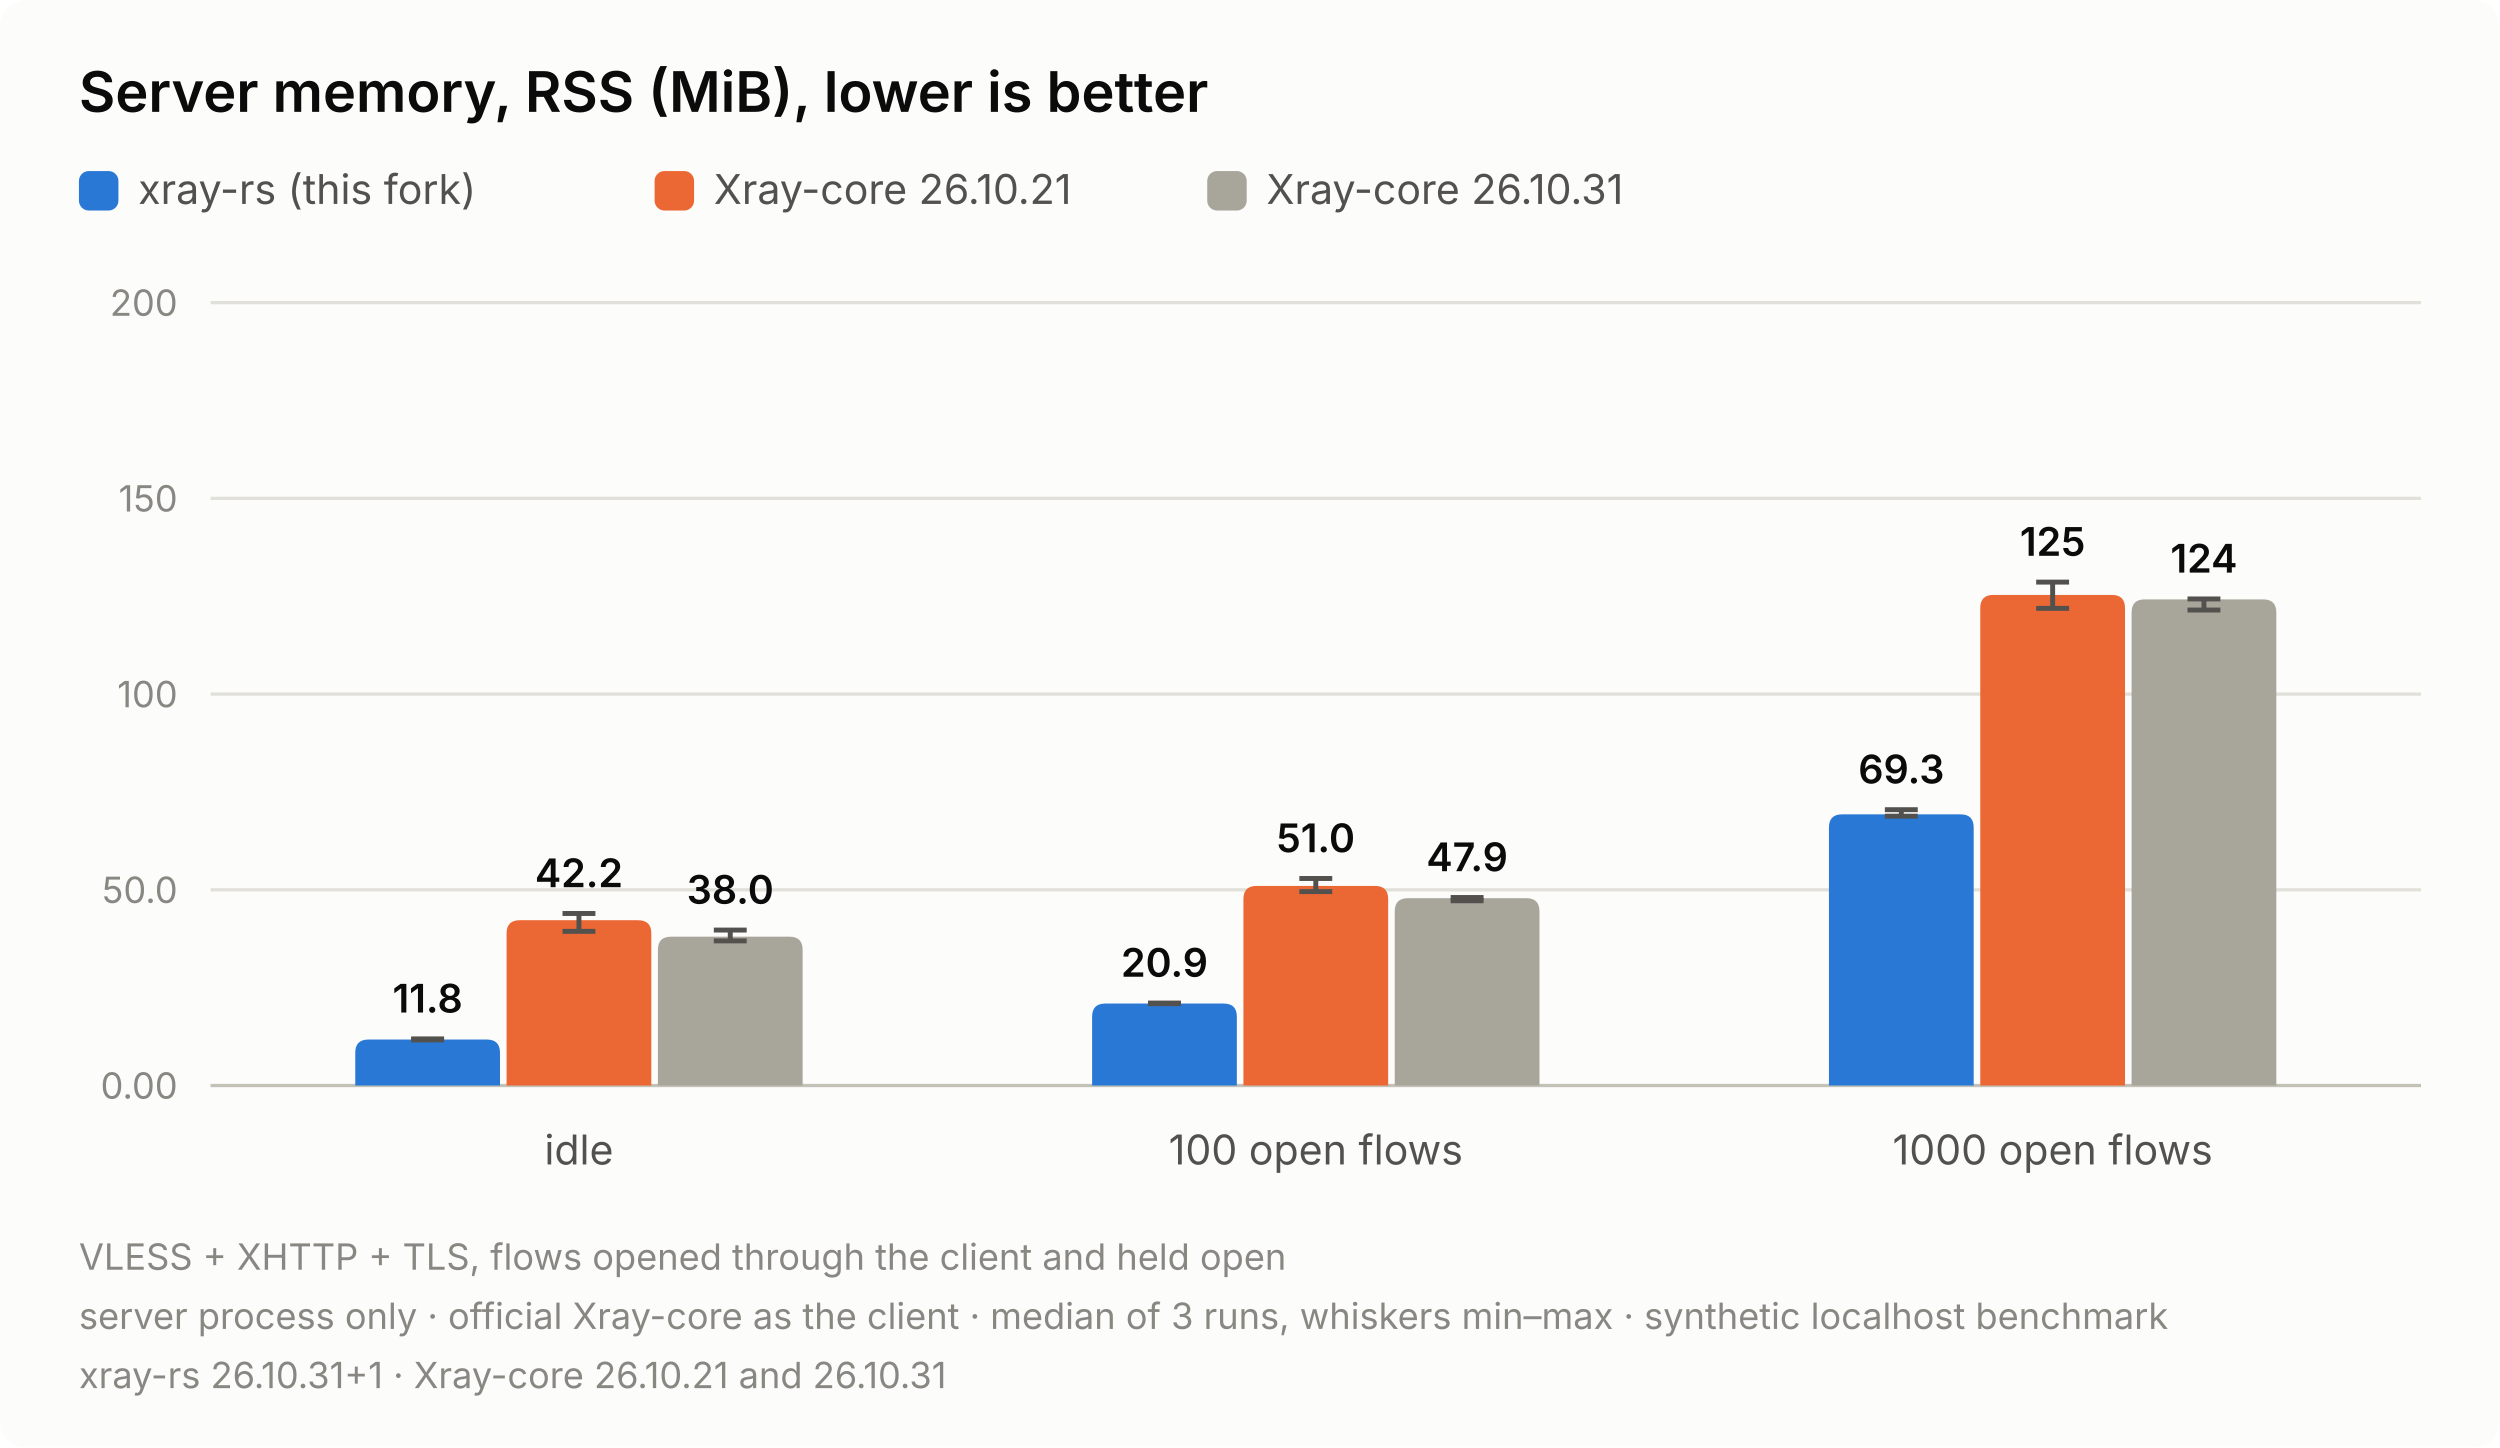
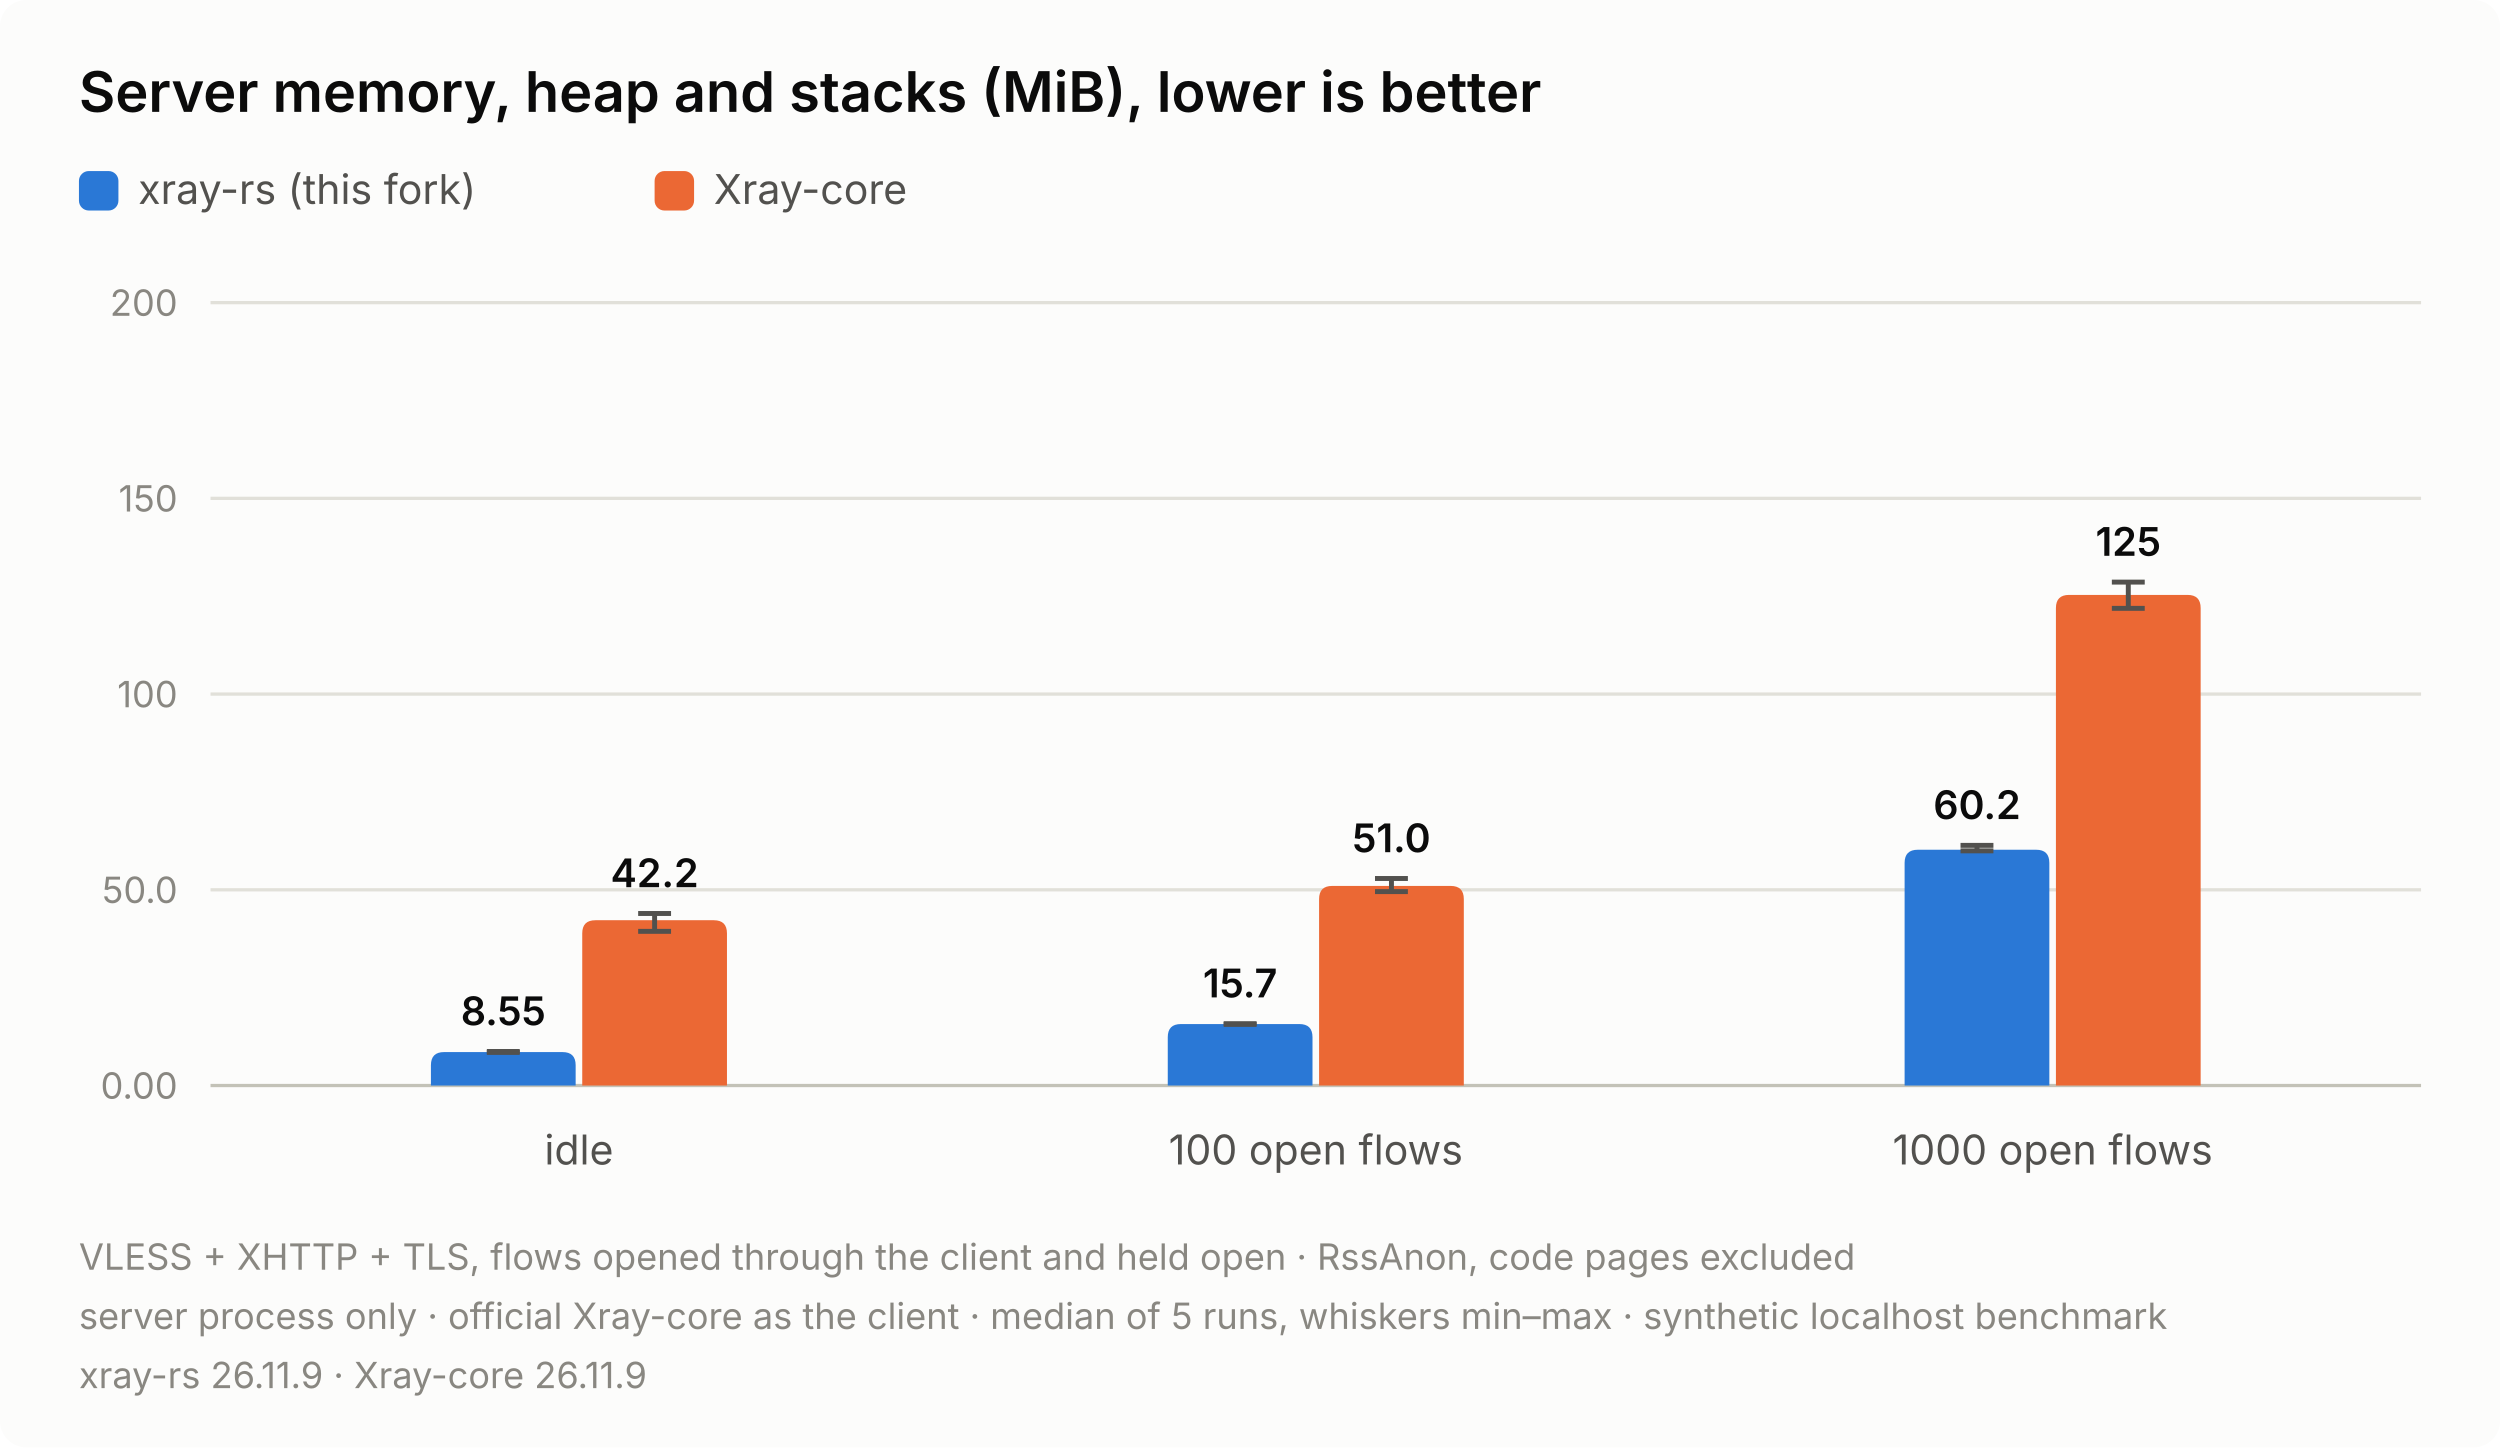
- <svg xmlns="http://www.w3.org/2000/svg" width="760" height="440" viewBox="0 0 760 440" role="img" aria-label="Server memory, RSS (MiB), lower is better">
+ <svg xmlns="http://www.w3.org/2000/svg" width="760" height="440" viewBox="0 0 760 440" role="img" aria-label="Server memory, heap and stacks (MiB), lower is better">
  <rect width="760" height="440" fill="#fcfcfb" rx="8" />
-   <text x="24" y="34" font-family="system-ui, -apple-system, 'Segoe UI', sans-serif" font-size="17" font-weight="600" fill="#0b0b0b">Server memory, RSS (MiB), lower is better</text>
+   <text x="24" y="34" font-family="system-ui, -apple-system, 'Segoe UI', sans-serif" font-size="17" font-weight="600" fill="#0b0b0b">Server memory, heap and stacks (MiB), lower is better</text>
  <rect x="24" y="52" width="12" height="12" rx="3" fill="#2a78d6" />
  <text x="42" y="62" font-family="system-ui, -apple-system, 'Segoe UI', sans-serif" font-size="12.5" fill="#52514e">xray-rs (this fork)</text>
  <rect x="199" y="52" width="12" height="12" rx="3" fill="#eb6834" />
-   <text x="217" y="62" font-family="system-ui, -apple-system, 'Segoe UI', sans-serif" font-size="12.5" fill="#52514e">Xray-core 26.10.21</text>
-   <rect x="367" y="52" width="12" height="12" rx="3" fill="#a8a59b" />
-   <text x="385" y="62" font-family="system-ui, -apple-system, 'Segoe UI', sans-serif" font-size="12.5" fill="#52514e">Xray-core 26.10.31</text>
+   <text x="217" y="62" font-family="system-ui, -apple-system, 'Segoe UI', sans-serif" font-size="12.5" fill="#52514e">Xray-core</text>
  <text x="54" y="334.00" font-family="system-ui, -apple-system, 'Segoe UI', sans-serif" font-size="11" fill="#898781" text-anchor="end">0.00</text>
  <line x1="64" y1="270.50" x2="736" y2="270.50" stroke="#e1e0d9" stroke-width="1" />
  <text x="54" y="274.50" font-family="system-ui, -apple-system, 'Segoe UI', sans-serif" font-size="11" fill="#898781" text-anchor="end">50.0</text>
  <line x1="64" y1="211.00" x2="736" y2="211.00" stroke="#e1e0d9" stroke-width="1" />
  <text x="54" y="215.00" font-family="system-ui, -apple-system, 'Segoe UI', sans-serif" font-size="11" fill="#898781" text-anchor="end">100</text>
  <line x1="64" y1="151.50" x2="736" y2="151.50" stroke="#e1e0d9" stroke-width="1" />
  <text x="54" y="155.50" font-family="system-ui, -apple-system, 'Segoe UI', sans-serif" font-size="11" fill="#898781" text-anchor="end">150</text>
  <line x1="64" y1="92.00" x2="736" y2="92.00" stroke="#e1e0d9" stroke-width="1" />
  <text x="54" y="96.00" font-family="system-ui, -apple-system, 'Segoe UI', sans-serif" font-size="11" fill="#898781" text-anchor="end">200</text>
  <line x1="64" y1="330" x2="736" y2="330" stroke="#c3c2b7" stroke-width="1" />
-   <path d="M 108.00 330.00 L 108.00 320.02 Q 108.00 316.02 112.00 316.02 L 148.00 316.02 Q 152.00 316.02 152.00 320.02 L 152.00 330.00 Z" fill="#2a78d6" />
-   <line x1="130.00" y1="316.14" x2="130.00" y2="315.82" stroke="#52514e" stroke-width="1.5" />
-   <line x1="125.00" y1="316.14" x2="135.00" y2="316.14" stroke="#52514e" stroke-width="1.5" />
-   <line x1="125.00" y1="315.82" x2="135.00" y2="315.82" stroke="#52514e" stroke-width="1.5" />
-   <text x="130.00" y="307.82" font-family="system-ui, -apple-system, 'Segoe UI', sans-serif" font-size="12" font-weight="600" fill="#0b0b0b" text-anchor="middle">11.8</text>
-   <path d="M 154.00 330.00 L 154.00 283.75 Q 154.00 279.75 158.00 279.75 L 194.00 279.75 Q 198.00 279.75 198.00 283.75 L 198.00 330.00 Z" fill="#eb6834" />
-   <line x1="176.00" y1="283.13" x2="176.00" y2="277.70" stroke="#52514e" stroke-width="1.5" />
-   <line x1="171.00" y1="283.13" x2="181.00" y2="283.13" stroke="#52514e" stroke-width="1.5" />
-   <line x1="171.00" y1="277.70" x2="181.00" y2="277.70" stroke="#52514e" stroke-width="1.5" />
-   <text x="176.00" y="269.70" font-family="system-ui, -apple-system, 'Segoe UI', sans-serif" font-size="12" font-weight="600" fill="#0b0b0b" text-anchor="middle">42.2</text>
-   <path d="M 200.00 330.00 L 200.00 288.75 Q 200.00 284.75 204.00 284.75 L 240.00 284.75 Q 244.00 284.75 244.00 288.75 L 244.00 330.00 Z" fill="#a8a59b" />
-   <line x1="222.00" y1="286.03" x2="222.00" y2="282.74" stroke="#52514e" stroke-width="1.5" />
-   <line x1="217.00" y1="286.03" x2="227.00" y2="286.03" stroke="#52514e" stroke-width="1.5" />
-   <line x1="217.00" y1="282.74" x2="227.00" y2="282.74" stroke="#52514e" stroke-width="1.5" />
-   <text x="222.00" y="274.74" font-family="system-ui, -apple-system, 'Segoe UI', sans-serif" font-size="12" font-weight="600" fill="#0b0b0b" text-anchor="middle">38.0</text>
+   <path d="M 131.00 330.00 L 131.00 323.83 Q 131.00 319.83 135.00 319.83 L 171.00 319.83 Q 175.00 319.83 175.00 323.83 L 175.00 330.00 Z" fill="#2a78d6" />
+   <line x1="153.00" y1="319.94" x2="153.00" y2="319.65" stroke="#52514e" stroke-width="1.5" />
+   <line x1="148.00" y1="319.94" x2="158.00" y2="319.94" stroke="#52514e" stroke-width="1.5" />
+   <line x1="148.00" y1="319.65" x2="158.00" y2="319.65" stroke="#52514e" stroke-width="1.5" />
+   <text x="153.00" y="311.65" font-family="system-ui, -apple-system, 'Segoe UI', sans-serif" font-size="12" font-weight="600" fill="#0b0b0b" text-anchor="middle">8.55</text>
+   <path d="M 177.00 330.00 L 177.00 283.75 Q 177.00 279.75 181.00 279.75 L 217.00 279.75 Q 221.00 279.75 221.00 283.75 L 221.00 330.00 Z" fill="#eb6834" />
+   <line x1="199.00" y1="283.13" x2="199.00" y2="277.70" stroke="#52514e" stroke-width="1.5" />
+   <line x1="194.00" y1="283.13" x2="204.00" y2="283.13" stroke="#52514e" stroke-width="1.5" />
+   <line x1="194.00" y1="277.70" x2="204.00" y2="277.70" stroke="#52514e" stroke-width="1.5" />
+   <text x="199.00" y="269.70" font-family="system-ui, -apple-system, 'Segoe UI', sans-serif" font-size="12" font-weight="600" fill="#0b0b0b" text-anchor="middle">42.2</text>
  <text x="176.00" y="354" font-family="system-ui, -apple-system, 'Segoe UI', sans-serif" font-size="12.5" fill="#52514e" text-anchor="middle">idle</text>
-   <path d="M 332.00 330.00 L 332.00 309.08 Q 332.00 305.08 336.00 305.08 L 372.00 305.08 Q 376.00 305.08 376.00 309.08 L 376.00 330.00 Z" fill="#2a78d6" />
-   <line x1="354.00" y1="305.12" x2="354.00" y2="304.93" stroke="#52514e" stroke-width="1.5" />
-   <line x1="349.00" y1="305.12" x2="359.00" y2="305.12" stroke="#52514e" stroke-width="1.5" />
-   <line x1="349.00" y1="304.93" x2="359.00" y2="304.93" stroke="#52514e" stroke-width="1.5" />
-   <text x="354.00" y="296.93" font-family="system-ui, -apple-system, 'Segoe UI', sans-serif" font-size="12" font-weight="600" fill="#0b0b0b" text-anchor="middle">20.9</text>
-   <path d="M 378.00 330.00 L 378.00 273.32 Q 378.00 269.32 382.00 269.32 L 418.00 269.32 Q 422.00 269.32 422.00 273.32 L 422.00 330.00 Z" fill="#eb6834" />
-   <line x1="400.00" y1="271.05" x2="400.00" y2="267.06" stroke="#52514e" stroke-width="1.5" />
-   <line x1="395.00" y1="271.05" x2="405.00" y2="271.05" stroke="#52514e" stroke-width="1.5" />
-   <line x1="395.00" y1="267.06" x2="405.00" y2="267.06" stroke="#52514e" stroke-width="1.5" />
-   <text x="400.00" y="259.06" font-family="system-ui, -apple-system, 'Segoe UI', sans-serif" font-size="12" font-weight="600" fill="#0b0b0b" text-anchor="middle">51.0</text>
-   <path d="M 424.00 330.00 L 424.00 277.05 Q 424.00 273.05 428.00 273.05 L 464.00 273.05 Q 468.00 273.05 468.00 277.05 L 468.00 330.00 Z" fill="#a8a59b" />
-   <line x1="446.00" y1="273.83" x2="446.00" y2="272.84" stroke="#52514e" stroke-width="1.5" />
-   <line x1="441.00" y1="273.83" x2="451.00" y2="273.83" stroke="#52514e" stroke-width="1.5" />
-   <line x1="441.00" y1="272.84" x2="451.00" y2="272.84" stroke="#52514e" stroke-width="1.5" />
-   <text x="446.00" y="264.84" font-family="system-ui, -apple-system, 'Segoe UI', sans-serif" font-size="12" font-weight="600" fill="#0b0b0b" text-anchor="middle">47.9</text>
+   <path d="M 355.00 330.00 L 355.00 315.31 Q 355.00 311.31 359.00 311.31 L 395.00 311.31 Q 399.00 311.31 399.00 315.31 L 399.00 330.00 Z" fill="#2a78d6" />
+   <line x1="377.00" y1="311.42" x2="377.00" y2="311.20" stroke="#52514e" stroke-width="1.5" />
+   <line x1="372.00" y1="311.42" x2="382.00" y2="311.42" stroke="#52514e" stroke-width="1.5" />
+   <line x1="372.00" y1="311.20" x2="382.00" y2="311.20" stroke="#52514e" stroke-width="1.5" />
+   <text x="377.00" y="303.20" font-family="system-ui, -apple-system, 'Segoe UI', sans-serif" font-size="12" font-weight="600" fill="#0b0b0b" text-anchor="middle">15.7</text>
+   <path d="M 401.00 330.00 L 401.00 273.32 Q 401.00 269.32 405.00 269.32 L 441.00 269.32 Q 445.00 269.32 445.00 273.32 L 445.00 330.00 Z" fill="#eb6834" />
+   <line x1="423.00" y1="271.05" x2="423.00" y2="267.06" stroke="#52514e" stroke-width="1.5" />
+   <line x1="418.00" y1="271.05" x2="428.00" y2="271.05" stroke="#52514e" stroke-width="1.5" />
+   <line x1="418.00" y1="267.06" x2="428.00" y2="267.06" stroke="#52514e" stroke-width="1.5" />
+   <text x="423.00" y="259.06" font-family="system-ui, -apple-system, 'Segoe UI', sans-serif" font-size="12" font-weight="600" fill="#0b0b0b" text-anchor="middle">51.0</text>
  <text x="400.00" y="354" font-family="system-ui, -apple-system, 'Segoe UI', sans-serif" font-size="12.5" fill="#52514e" text-anchor="middle">100 open flows</text>
-   <path d="M 556.00 330.00 L 556.00 251.56 Q 556.00 247.56 560.00 247.56 L 596.00 247.56 Q 600.00 247.56 600.00 251.56 L 600.00 330.00 Z" fill="#2a78d6" />
-   <line x1="578.00" y1="248.12" x2="578.00" y2="246.15" stroke="#52514e" stroke-width="1.5" />
-   <line x1="573.00" y1="248.12" x2="583.00" y2="248.12" stroke="#52514e" stroke-width="1.5" />
-   <line x1="573.00" y1="246.15" x2="583.00" y2="246.15" stroke="#52514e" stroke-width="1.5" />
-   <text x="578.00" y="238.15" font-family="system-ui, -apple-system, 'Segoe UI', sans-serif" font-size="12" font-weight="600" fill="#0b0b0b" text-anchor="middle">69.3</text>
-   <path d="M 602.00 330.00 L 602.00 184.85 Q 602.00 180.85 606.00 180.85 L 642.00 180.85 Q 646.00 180.85 646.00 184.85 L 646.00 330.00 Z" fill="#eb6834" />
-   <line x1="624.00" y1="184.94" x2="624.00" y2="176.96" stroke="#52514e" stroke-width="1.5" />
-   <line x1="619.00" y1="184.94" x2="629.00" y2="184.94" stroke="#52514e" stroke-width="1.5" />
-   <line x1="619.00" y1="176.96" x2="629.00" y2="176.96" stroke="#52514e" stroke-width="1.5" />
-   <text x="624.00" y="168.96" font-family="system-ui, -apple-system, 'Segoe UI', sans-serif" font-size="12" font-weight="600" fill="#0b0b0b" text-anchor="middle">125</text>
-   <path d="M 648.00 330.00 L 648.00 186.21 Q 648.00 182.21 652.00 182.21 L 688.00 182.21 Q 692.00 182.21 692.00 186.21 L 692.00 330.00 Z" fill="#a8a59b" />
-   <line x1="670.00" y1="185.45" x2="670.00" y2="182.08" stroke="#52514e" stroke-width="1.5" />
-   <line x1="665.00" y1="185.45" x2="675.00" y2="185.45" stroke="#52514e" stroke-width="1.5" />
-   <line x1="665.00" y1="182.08" x2="675.00" y2="182.08" stroke="#52514e" stroke-width="1.5" />
-   <text x="670.00" y="174.08" font-family="system-ui, -apple-system, 'Segoe UI', sans-serif" font-size="12" font-weight="600" fill="#0b0b0b" text-anchor="middle">124</text>
+   <path d="M 579.00 330.00 L 579.00 262.32 Q 579.00 258.32 583.00 258.32 L 619.00 258.32 Q 623.00 258.32 623.00 262.32 L 623.00 330.00 Z" fill="#2a78d6" />
+   <line x1="601.00" y1="258.66" x2="601.00" y2="256.99" stroke="#52514e" stroke-width="1.5" />
+   <line x1="596.00" y1="258.66" x2="606.00" y2="258.66" stroke="#52514e" stroke-width="1.5" />
+   <line x1="596.00" y1="256.99" x2="606.00" y2="256.99" stroke="#52514e" stroke-width="1.5" />
+   <text x="601.00" y="248.99" font-family="system-ui, -apple-system, 'Segoe UI', sans-serif" font-size="12" font-weight="600" fill="#0b0b0b" text-anchor="middle">60.2</text>
+   <path d="M 625.00 330.00 L 625.00 184.85 Q 625.00 180.85 629.00 180.85 L 665.00 180.85 Q 669.00 180.85 669.00 184.85 L 669.00 330.00 Z" fill="#eb6834" />
+   <line x1="647.00" y1="184.94" x2="647.00" y2="176.96" stroke="#52514e" stroke-width="1.5" />
+   <line x1="642.00" y1="184.94" x2="652.00" y2="184.94" stroke="#52514e" stroke-width="1.5" />
+   <line x1="642.00" y1="176.96" x2="652.00" y2="176.96" stroke="#52514e" stroke-width="1.5" />
+   <text x="647.00" y="168.96" font-family="system-ui, -apple-system, 'Segoe UI', sans-serif" font-size="12" font-weight="600" fill="#0b0b0b" text-anchor="middle">125</text>
  <text x="624.00" y="354" font-family="system-ui, -apple-system, 'Segoe UI', sans-serif" font-size="12.5" fill="#52514e" text-anchor="middle">1000 open flows</text>
-   <text x="24" y="386" font-family="system-ui, -apple-system, 'Segoe UI', sans-serif" font-size="11" fill="#898781">VLESS + XHTTP + TLS, flows opened through the client and held open</text>
-   <text x="24" y="404" font-family="system-ui, -apple-system, 'Segoe UI', sans-serif" font-size="11" fill="#898781">server process only · official Xray-core as the client · median of 3 runs, whiskers min–max · synthetic localhost benchmark</text>
-   <text x="24" y="422" font-family="system-ui, -apple-system, 'Segoe UI', sans-serif" font-size="11" fill="#898781">xray-rs 26.10.31+1 · Xray-core 26.10.21 and 26.10.31</text>
+   <text x="24" y="386" font-family="system-ui, -apple-system, 'Segoe UI', sans-serif" font-size="11" fill="#898781">VLESS + XHTTP + TLS, flows opened through the client and held open · RssAnon, code pages excluded</text>
+   <text x="24" y="404" font-family="system-ui, -apple-system, 'Segoe UI', sans-serif" font-size="11" fill="#898781">server process only · official Xray-core as the client · median of 5 runs, whiskers min–max · synthetic localhost benchmark</text>
+   <text x="24" y="422" font-family="system-ui, -apple-system, 'Segoe UI', sans-serif" font-size="11" fill="#898781">xray-rs 26.11.9 · Xray-core 26.11.9</text>
</svg>
